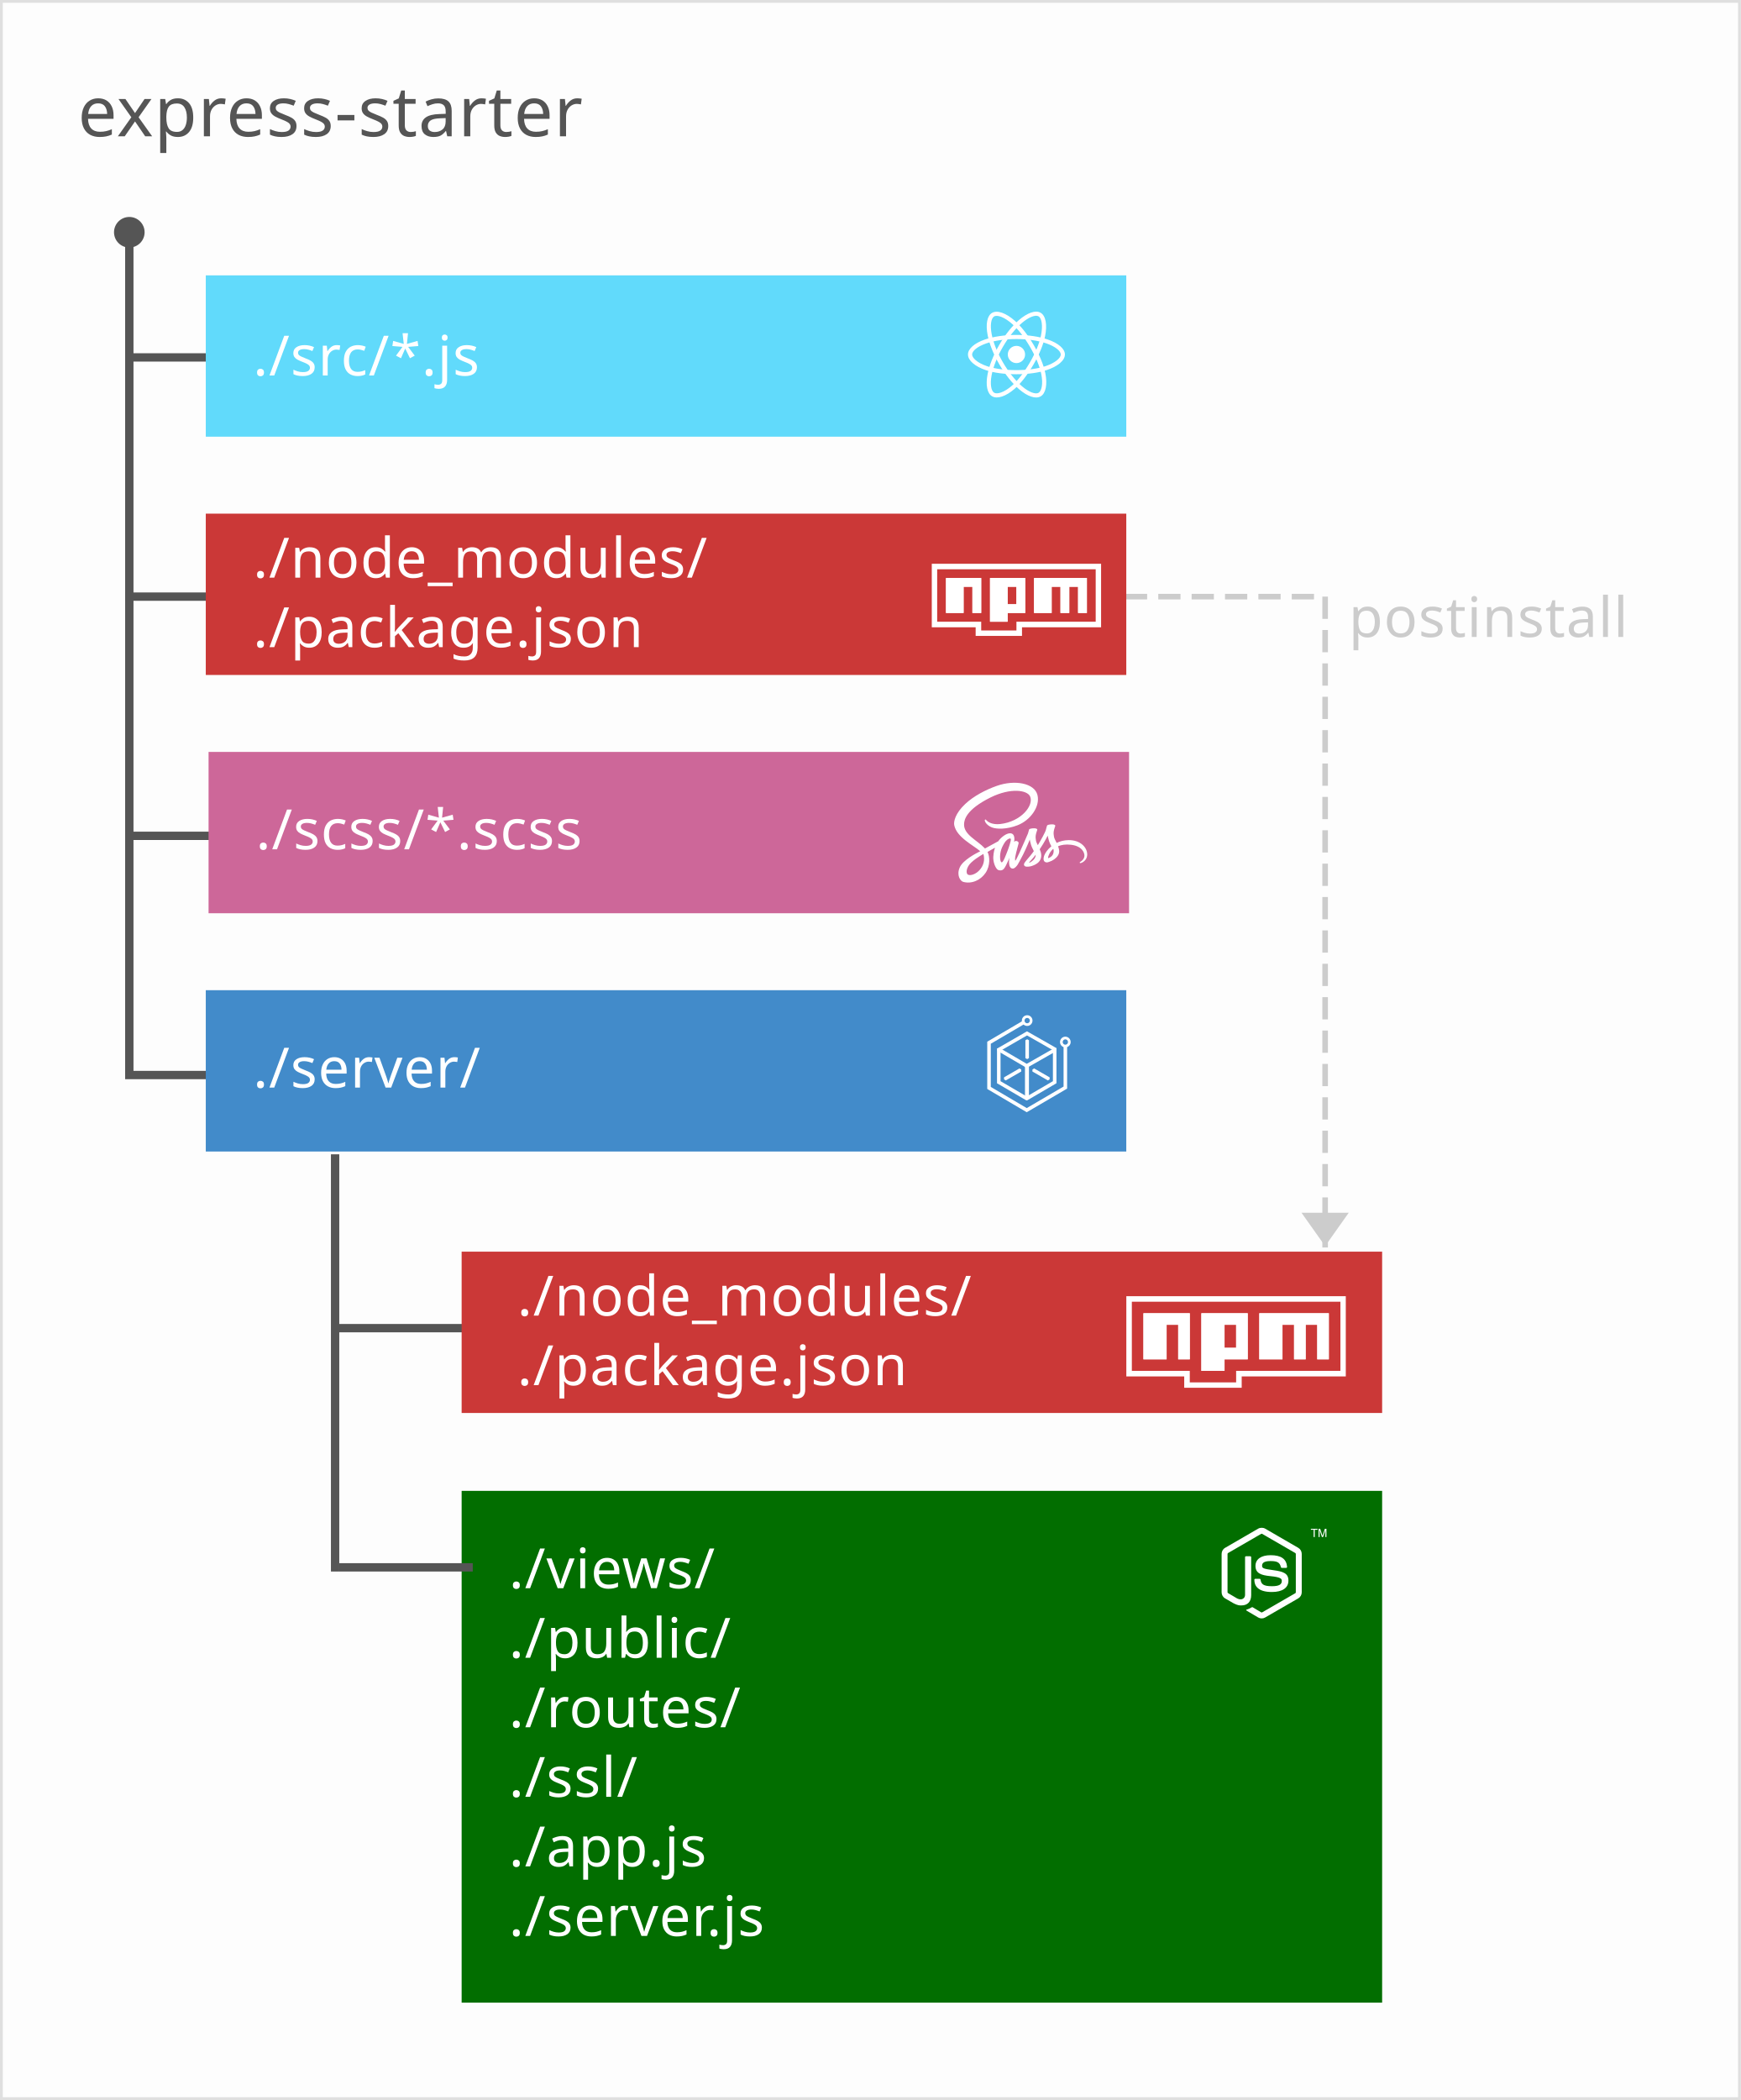
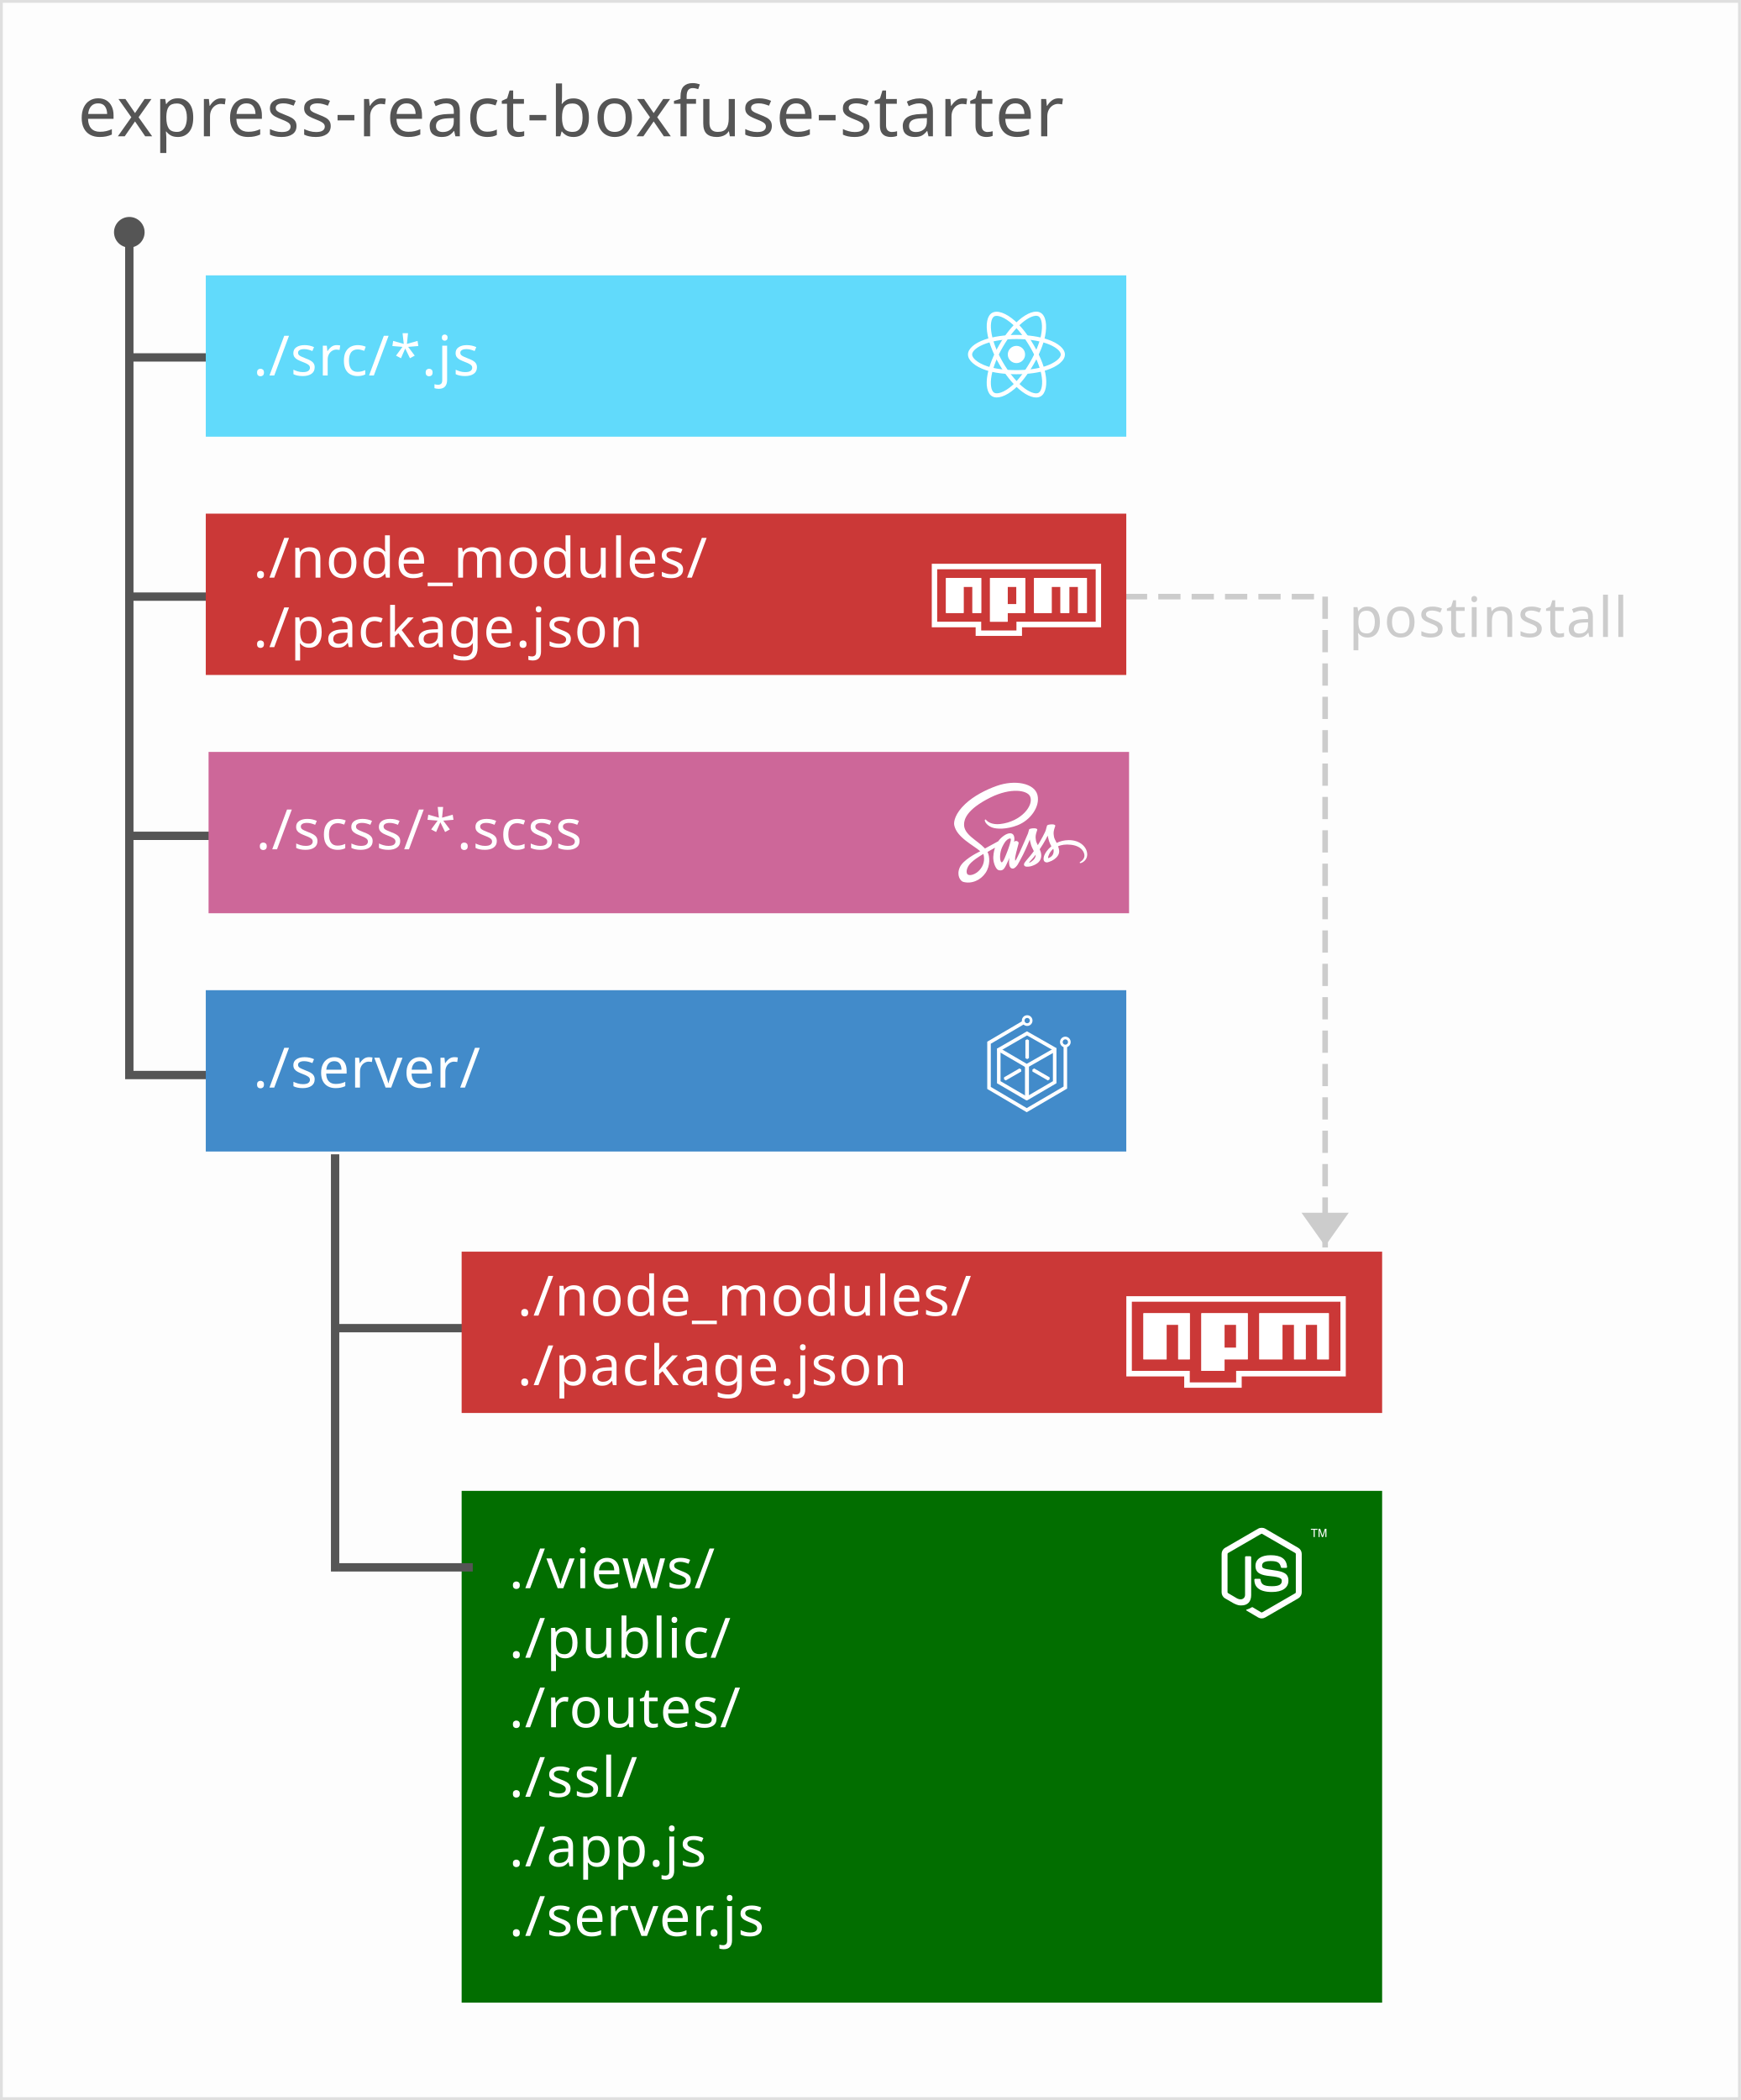
<svg xmlns="http://www.w3.org/2000/svg" xmlns:xlink="http://www.w3.org/1999/xlink" width="626" height="755" viewBox="0 0 626 755">
  <defs>
    <path id="a" d="M0 0h626v755H0z" />
    <mask id="d" x="0" y="0" width="626" height="755" fill="#fff">
      <use xlink:href="#a" />
    </mask>
    <path d="M0 0h75v24.857H37.5V29H20.833v-4.143H0V0zm4.167 20.714H12.5V8.286h4.167v12.428h4.166V4.144H4.167v16.57zM25 4.144v20.713h8.333v-4.143h8.334V4.144H25zm8.333 4.142H37.5v8.285h-4.167V8.287zm12.5-4.143v16.57h8.334V8.287h4.166v12.428H62.5V8.286h4.167v12.428h4.166V4.144h-25z" id="b" />
    <mask id="e" x="-2" y="-2" width="79" height="33">
      <path fill="#fff" d="M-2-2h79v33H-2z" />
      <use xlink:href="#b" />
    </mask>
    <path d="M263 20h57v18.857h-28.5V42h-12.667v-3.143H263V20zm3.167 15.714h6.333v-9.428h3.167v9.428h3.166v-12.57h-12.666v12.57zM282 23.144v15.713h6.333v-3.143h6.334v-12.57H282zm6.333 3.142h3.167v6.285h-3.167v-6.284zm9.5-3.143v12.57h6.334v-9.427h3.166v9.428h3.167v-9.428h3.167v9.428h3.166v-12.57h-19z" id="c" />
    <mask id="f" x="-2" y="-2" width="61" height="26">
      <path fill="#fff" d="M261 18h61v26h-61z" />
      <use xlink:href="#c" />
    </mask>
  </defs>
  <g fill="none" fill-rule="evenodd">
    <use stroke="#DFDFDF" mask="url(#d)" stroke-width="2" fill="#FDFDFD" xlink:href="#a" />
    <text font-family="SourceSansPro-Regular, Source Sans Pro" font-size="25" letter-spacing=".33" fill="#555">
-       <tspan x="28" y="49">express-starter</tspan>
+       <tspan x="28" y="49">express-react-boxfuse-starter</tspan>
    </text>
    <path fill="#555" d="M45 81h3v305h-3z" />
    <path fill="#555" d="M47 127h48v3H47zM45 213h48v3H45zM47 299h48v3H47zM45 385h48v3H45zM119 415h3v150h-3zM122 476h48v3h-48z" />
    <path stroke="#CCC" stroke-width="2" stroke-linecap="square" stroke-dasharray="6" d="M405.5 214.5h71v233" />
    <path fill="#CCC" d="M476.5 448l8.5-12h-17" />
    <text font-family="SourceSansPro-Regular, Source Sans Pro" font-size="20" letter-spacing=".333" fill="#CCC">
      <tspan x="485" y="229">postinstall</tspan>
    </text>
    <path fill="#CB3837" d="M166 450h331v58H166z" />
    <text font-family="SourceSansPro-Regular, Source Sans Pro" font-size="20" letter-spacing=".333" fill="#FFF" transform="translate(166 450)">
      <tspan x="20" y="23">./node_modules/</tspan>
      <tspan x="20" y="48">./package.json</tspan>
    </text>
    <g fill-rule="nonzero">
      <g transform="translate(407 468)">
        <use fill="#CB3837" fill-rule="evenodd" xlink:href="#b" />
        <use stroke="#FFF" mask="url(#e)" stroke-width="4" xlink:href="#b" />
      </g>
      <path fill="#FFF" d="M411.167 488.714h8.333v-12.428h4.167v12.428h4.166v-16.57h-16.666M432 472.143v20.714h8.333v-4.143h8.334v-16.57H432zm12.5 12.428h-4.167v-8.284h4.167v8.285zM452.833 472.143v16.57h8.334v-12.427h4.166v12.428h4.167v-12.428h4.167v12.428h4.166v-16.57" />
    </g>
    <path fill="#CB3837" d="M74 184.667h331v58H74z" />
    <text font-family="SourceSansPro-Regular, Source Sans Pro" font-size="20" letter-spacing=".333" fill="#FFF" transform="translate(74 184.667)">
      <tspan x="17" y="23">./node_modules/</tspan>
      <tspan x="17" y="48">./package.json</tspan>
    </text>
    <g fill-rule="nonzero" transform="translate(74 184.667)">
      <use fill="#CB3837" fill-rule="evenodd" xlink:href="#c" />
      <use stroke="#FFF" mask="url(#f)" stroke-width="4" xlink:href="#c" />
    </g>
    <path fill="#FFF" fill-rule="nonzero" d="M340.167 220.38h6.333v-9.427h3.167v9.428h3.166v-12.57h-12.666M356 207.81v15.714h6.333v-3.143h6.334v-12.57H356zm9.5 9.428h-3.167v-6.285h3.167v6.285zM371.833 207.81v12.57h6.334v-9.427h3.166v9.428h3.167v-9.427h3.167v9.428h3.166v-12.57" />
    <path fill="#61DAFB" d="M74 99h331v58H74z" />
    <text font-family="SourceSansPro-Regular, Source Sans Pro" font-size="20" letter-spacing=".333" fill="#FFF" transform="translate(74 99)">
      <tspan x="17" y="36">./src/*.js</tspan>
    </text>
    <g fill="#FFF">
      <path d="M368.615 127.446c0 1.71-1.394 3.097-3.113 3.097-1.72 0-3.113-1.386-3.113-3.097 0-1.71 1.393-3.097 3.112-3.097 1.72 0 3.113 1.386 3.113 3.096z" />
      <path d="M376.25 123.45c3.225 1.104 5.192 2.737 5.192 3.996 0 1.34-2.125 3.082-5.575 4.22-2.747.905-6.423 1.4-10.365 1.4-4.142 0-7.86-.485-10.574-1.41-1.7-.577-3.103-1.328-4.066-2.148-.864-.737-1.3-1.468-1.3-2.062 0-1.263 1.892-2.874 5.048-3.97 2.906-1.007 6.82-1.586 10.892-1.586 4.022 0 7.842.564 10.747 1.56zm-22.13-1.372c-3.69 1.28-6.048 3.287-6.048 5.368 0 2.15 2.53 4.306 6.374 5.613 2.89.982 6.763 1.486 11.056 1.486 4.09 0 7.92-.514 10.833-1.474 3.996-1.318 6.596-3.447 6.596-5.626 0-2.09-2.432-4.11-6.197-5.398-3.07-1.052-7.053-1.64-11.23-1.64-4.23 0-8.31.604-11.383 1.67z" fill-rule="nonzero" />
      <path d="M367.364 116.2c2.573-2.227 4.978-3.107 6.074-2.478 1.168.67 1.622 3.37.888 6.913-.584 2.82-1.99 6.235-3.96 9.633-2.07 3.57-4.347 6.532-6.507 8.41-1.354 1.178-2.71 2.012-3.904 2.432-1.073.377-1.928.388-2.445.092-1.098-.63-1.555-3.067-.932-6.335.574-3.008 2.025-6.67 4.06-10.18 2.008-3.468 4.408-6.48 6.726-8.486zm-12.25 18.39c-.728 3.82-.158 6.855 1.654 7.895 1.87 1.074 5.012-.03 8.07-2.69 2.3-2 4.674-5.086 6.818-8.786 2.044-3.528 3.51-7.086 4.13-10.076.848-4.103.293-7.408-1.604-8.496-1.818-1.043-4.792.045-7.796 2.645-2.45 2.12-4.95 5.26-7.04 8.862-2.112 3.647-3.624 7.464-4.23 10.646z" fill-rule="nonzero" />
      <path d="M356.614 120.24c-.655-3.33-.22-5.844.875-6.474 1.165-.672 3.744.286 6.462 2.687 2.164 1.912 4.434 4.83 6.41 8.225 2.075 3.566 3.516 7.01 4.073 9.81.35 1.753.4 3.34.168 4.578-.208 1.114-.625 1.856-1.142 2.153-1.097.632-3.447-.19-5.98-2.36-2.333-1.997-4.798-5.077-6.838-8.584-2.015-3.463-3.438-7.036-4.028-10.035zm9.894 19.743c2.963 2.537 5.89 3.56 7.7 2.52 1.87-1.078 2.477-4.337 1.688-8.303-.593-2.98-2.095-6.568-4.246-10.265-2.05-3.523-4.416-6.563-6.71-8.59-3.148-2.78-6.303-3.953-8.198-2.862-1.816 1.047-2.354 4.154-1.59 8.042.624 3.17 2.108 6.895 4.2 10.494 2.12 3.642 4.69 6.85 7.156 8.963z" fill-rule="nonzero" />
    </g>
    <g>
      <path fill="#CD6799" d="M75 270.333h331v58H75z" />
      <path d="M384.303 302.042c-1.67.01-3.122.41-4.337 1.005-.446-.883-.892-1.67-.97-2.246-.088-.672-.193-1.082-.088-1.886.105-.804.577-1.95.57-2.036-.01-.087-.106-.498-1.068-.507-.962-.008-1.793.185-1.89.438-.095.253-.278.83-.4 1.424-.167.874-1.924 3.994-2.93 5.628-.323-.638-.603-1.198-.664-1.643-.088-.673-.193-1.084-.088-1.888.105-.804.577-1.95.57-2.036-.01-.088-.106-.5-1.068-.507-.962-.01-1.792.183-1.89.437-.095.253-.2.847-.4 1.424-.202.577-2.536 5.784-3.148 7.13-.315.69-.586 1.24-.78 1.616 0 0-.007.027-.033.07-.168.324-.264.498-.264.498v.01c-.13.235-.27.454-.34.454-.053 0-.15-.63.017-1.486.35-1.81 1.18-4.622 1.17-4.718 0-.053.16-.542-.54-.795-.683-.254-.928.166-.99.166-.06 0-.104.148-.104.148s.76-3.162-1.452-3.162c-1.38 0-3.287 1.512-4.232 2.875-.594.323-1.862 1.013-3.217 1.756-.517.287-1.05.576-1.55.847-.034-.035-.07-.08-.104-.114-2.675-2.857-7.624-4.876-7.414-8.712.08-1.397.56-5.067 9.504-9.523 7.362-3.626 13.22-2.62 14.234-.393 1.45 3.18-3.14 9.087-10.746 9.944-2.902.323-4.424-.796-4.808-1.215-.402-.437-.464-.463-.612-.376-.245.13-.088.525 0 .752.227.593 1.163 1.64 2.745 2.157 1.398.454 4.8.708 8.917-.883 4.608-1.782 8.21-6.736 7.152-10.887-1.06-4.212-8.053-5.6-14.672-3.25-3.934 1.398-8.2 3.6-11.27 6.466-3.646 3.407-4.223 6.37-3.987 7.61.85 4.404 6.926 7.27 9.356 9.394-.122.07-.236.13-.332.183-1.215.603-5.85 3.023-7.003 5.584-1.31 2.9.21 4.98 1.216 5.26 3.12.865 6.33-.69 8.053-3.26 1.72-2.568 1.51-5.906.716-7.435-.01-.02-.018-.036-.035-.054.315-.183.64-.376.954-.56.62-.366 1.232-.707 1.757-.986-.296.812-.515 1.782-.62 3.18-.13 1.643.542 3.775 1.425 4.614.394.367.857.375 1.154.375 1.03 0 1.494-.857 2.01-1.87.63-1.24 1.198-2.683 1.198-2.683s-.708 3.897 1.215 3.897c.7 0 1.408-.91 1.723-1.372v.01l.052-.088.114-.184v-.017c.28-.49.91-1.6 1.845-3.443 1.206-2.377 2.37-5.348 2.37-5.348s.104.726.463 1.93c.21.71.647 1.487.996 2.238-.28.394-.454.612-.454.612l.008.01c-.227.296-.472.62-.743.934-.953 1.136-2.09 2.438-2.247 2.813-.183.445-.14.768.21 1.03.254.193.708.22 1.172.193.856-.062 1.46-.27 1.757-.402.462-.165 1.004-.42 1.512-.795.935-.69 1.503-1.677 1.45-2.98-.025-.716-.26-1.432-.55-2.105.088-.122.166-.245.254-.367 1.477-2.158 2.623-4.526 2.623-4.526s.104.725.462 1.93c.175.613.533 1.277.848 1.923-1.39 1.127-2.247 2.438-2.553 3.294-.55 1.59-.122 2.307.69 2.473.368.08.893-.096 1.277-.262.49-.157 1.067-.428 1.618-.83.935-.69 1.836-1.65 1.783-2.953-.026-.595-.183-1.18-.402-1.748 1.18-.49 2.702-.76 4.643-.533 4.162.49 4.983 3.085 4.826 4.178-.157 1.092-1.032 1.686-1.32 1.87-.29.183-.385.244-.36.375.036.193.176.184.42.15.342-.062 2.187-.884 2.266-2.893.13-2.57-2.317-5.374-6.645-5.348zm-32.105 10.818c-1.382 1.502-3.305 2.07-4.136 1.59-.892-.516-.542-2.735 1.154-4.325 1.032-.97 2.36-1.87 3.244-2.42.2-.123.498-.298.857-.516.06-.036.096-.054.096-.054l.21-.13c.62 2.27.026 4.272-1.425 5.854zm10.054-6.833c-.48 1.17-1.486 4.167-2.098 4-.524-.138-.848-2.41-.105-4.656.375-1.126 1.17-2.472 1.634-2.996.752-.84 1.583-1.118 1.784-.778.253.446-.918 3.697-1.216 4.43zm8.298 3.967c-.2.104-.394.174-.48.122-.062-.035.086-.175.086-.175s1.04-1.117 1.452-1.624c.236-.297.515-.647.813-1.04v.114c0 1.337-1.293 2.237-1.87 2.604zm6.4-1.46c-.15-.105-.123-.454.376-1.546.192-.428.647-1.145 1.425-1.835.088.28.15.55.14.804-.008 1.686-1.215 2.315-1.94 2.577z" fill-rule="nonzero" fill="#FFF" />
      <text font-family="SourceSansPro-Regular, Source Sans Pro" font-size="20" letter-spacing=".333" fill="#FFF" transform="translate(75 270.333)">
        <tspan x="17" y="35">./scss/*.scss</tspan>
      </text>
    </g>
    <g>
      <path fill="#428BCA" d="M74 356h331v58H74z" />
      <text font-family="SourceSansPro-Regular, Source Sans Pro" font-size="20" letter-spacing=".333" fill="#FFF" transform="translate(74 356)">
        <tspan x="17" y="35">./server/</tspan>
      </text>
    </g>
    <circle fill="#555" cx="46.5" cy="83.5" r="5.5" />
    <path fill="#026E00" d="M166 536h331v184H166z" />
    <g fill="#FFF">
      <path d="M453.684 549.276c-.438 0-.864.09-1.24.305l-11.923 6.91c-.77.445-1.24 1.288-1.24 2.184v13.79c0 .896.47 1.738 1.24 2.185l3.114 1.802c1.513.748 2.07.736 2.76.736 2.24 0 3.518-1.363 3.518-3.733v-13.613c0-.193-.166-.33-.354-.33h-1.494c-.19 0-.354.137-.354.33v13.613c0 1.05-1.09 2.107-2.86 1.22l-3.24-1.906c-.115-.063-.203-.174-.203-.305v-13.79c0-.132.087-.265.202-.332l11.896-6.882c.112-.064.245-.064.355 0l11.898 6.883c.114.07.203.196.203.33v13.792c0 .13-.065.266-.176.33l-11.923 6.882c-.1.06-.242.06-.354 0l-3.062-1.828c-.092-.055-.216-.05-.304 0-.846.48-1.005.536-1.797.812-.196.068-.493.174.1.508l4 2.36c.38.223.805.332 1.24.332.442 0 .86-.11 1.24-.33l11.924-6.883c.77-.452 1.24-1.29 1.24-2.185v-13.79c0-.897-.47-1.738-1.24-2.186l-11.923-6.91c-.374-.213-.802-.304-1.24-.304zm17.694.356v.356h.987v2.616h.405v-2.616h1.013v-.356h-2.405zm2.76 0v2.972h.38v-1.753c0-.07.002-.18 0-.33-.006-.15 0-.28 0-.355v-.076l.834 2.513h.405l.86-2.514c0 .16-.02.313-.024.456-.002.14 0 .244 0 .305v1.753h.38v-2.97h-.558l-.86 2.513-.836-2.514h-.583zm-17.265 9.5c-3.395 0-5.417 1.45-5.417 3.86 0 2.615 2.007 3.333 5.265 3.657 3.9.38 4.203.956 4.203 1.726 0 1.335-1.06 1.904-3.57 1.904-3.15 0-3.842-.79-4.074-2.362-.03-.168-.158-.304-.33-.304h-1.545c-.19 0-.354.164-.354.355 0 2.012 1.093 4.393 6.304 4.393 3.773 0 5.95-1.486 5.95-4.09 0-2.58-1.76-3.272-5.418-3.758-3.698-.49-4.05-.73-4.05-1.6 0-.717.298-1.676 3.037-1.676 2.446 0 3.35.528 3.72 2.183.034.156.17.28.33.28h1.544c.096 0 .188-.06.254-.128.065-.073.11-.155.102-.253-.24-2.85-2.134-4.19-5.95-4.19z" />
    </g>
    <text font-family="SourceSansPro-Regular, Source Sans Pro" font-size="20" letter-spacing=".333" fill="#FFF">
      <tspan x="183" y="571">./views/</tspan>
      <tspan x="183" y="596">./public/</tspan>
      <tspan x="183" y="621">./routes/</tspan>
      <tspan x="183" y="646">./ssl/</tspan>
      <tspan x="183" y="671">./app.js</tspan>
      <tspan x="183" y="696">./server.js</tspan>
    </text>
    <path fill="#555" d="M122 562h48v3h-48z" />
    <g fill="#FFF">
      <path d="M369.362 368.853c-1.058 0-1.915-.862-1.915-1.926s.857-1.927 1.915-1.927c1.057 0 1.915.863 1.915 1.927s-.858 1.926-1.915 1.926zm0-.963c.528 0 .957-.43.957-.963 0-.532-.43-.964-.958-.964-.53 0-.958.432-.958.964s.43.963.958.963z" />
      <path d="M383.717 391.376l.004.004-.314.184-13.723 8.028-.473.277-.002-.005v.003l-.488-.277-13.085-7.705-.484-.286-.112-.08-.038-.01V374.525h.01v-.013l.466-.274 11.49-6.744.55-.324.644 1.11-.55.323-11.333 6.65v15.52h.003l12.923 7.612 13.244-7.747v-14.478h1.276v15.214h-.006z" fill-rule="nonzero" />
      <path d="M383.085 376.56c-1.057 0-1.915-.863-1.915-1.927s.858-1.927 1.915-1.927c1.058 0 1.915.863 1.915 1.927s-.857 1.927-1.915 1.927zm0-.964c.53 0 .958-.43.958-.963 0-.532-.43-.963-.958-.963-.53 0-.957.43-.957.963 0 .532.428.963.957.963z" />
      <path d="M369.302 372.265l-9.516 5.494-.554.318-.71-1.065.153-.094.475-.275 9.734-5.62.263-.15.11-.046v-.003h.109l.17.095.46.262 9.41 5.365.164.093.33.192-.404 1.242-.555-.316-9.574-5.458-.064-.037z" fill-rule="nonzero" />
      <path d="M378.617 388.713l-9.415 5.5-9.415-5.5V376.88h-1.02l-.256.147V389.476l.15.064.168.098 9.894 5.78.323.188h.318l.002-.003.317-.185 9.894-5.78.11-.065.203-.13v-.04h.004v-12.559l-1.277.038v11.833z" fill-rule="nonzero" />
      <path d="M368.576 383.776l-.16-.283-9.268-5.415-.552-.322.64-1.11.553.322 9.418 5.502 9.094-5.185.556-.316.63 1.116-.556.317-8.932 5.092v11.689h-1.277l-.147-.642v-10.764z" fill-rule="nonzero" />
      <path fill-rule="nonzero" d="M368.723 379.8v.613l.64.357.637-.357v-6.415l-.638-.354-.64.354v.437M361.566 387.026l-.53.306.01.732.628.374.53-.306 4.647-2.683.38-.22-.014-.728-.625-.377-.378.218M376.27 388.132l.53.306.63-.373.01-.733-.532-.306-4.646-2.683-.38-.218-.624.377-.013.73.378.217" />
    </g>
  </g>
</svg>
